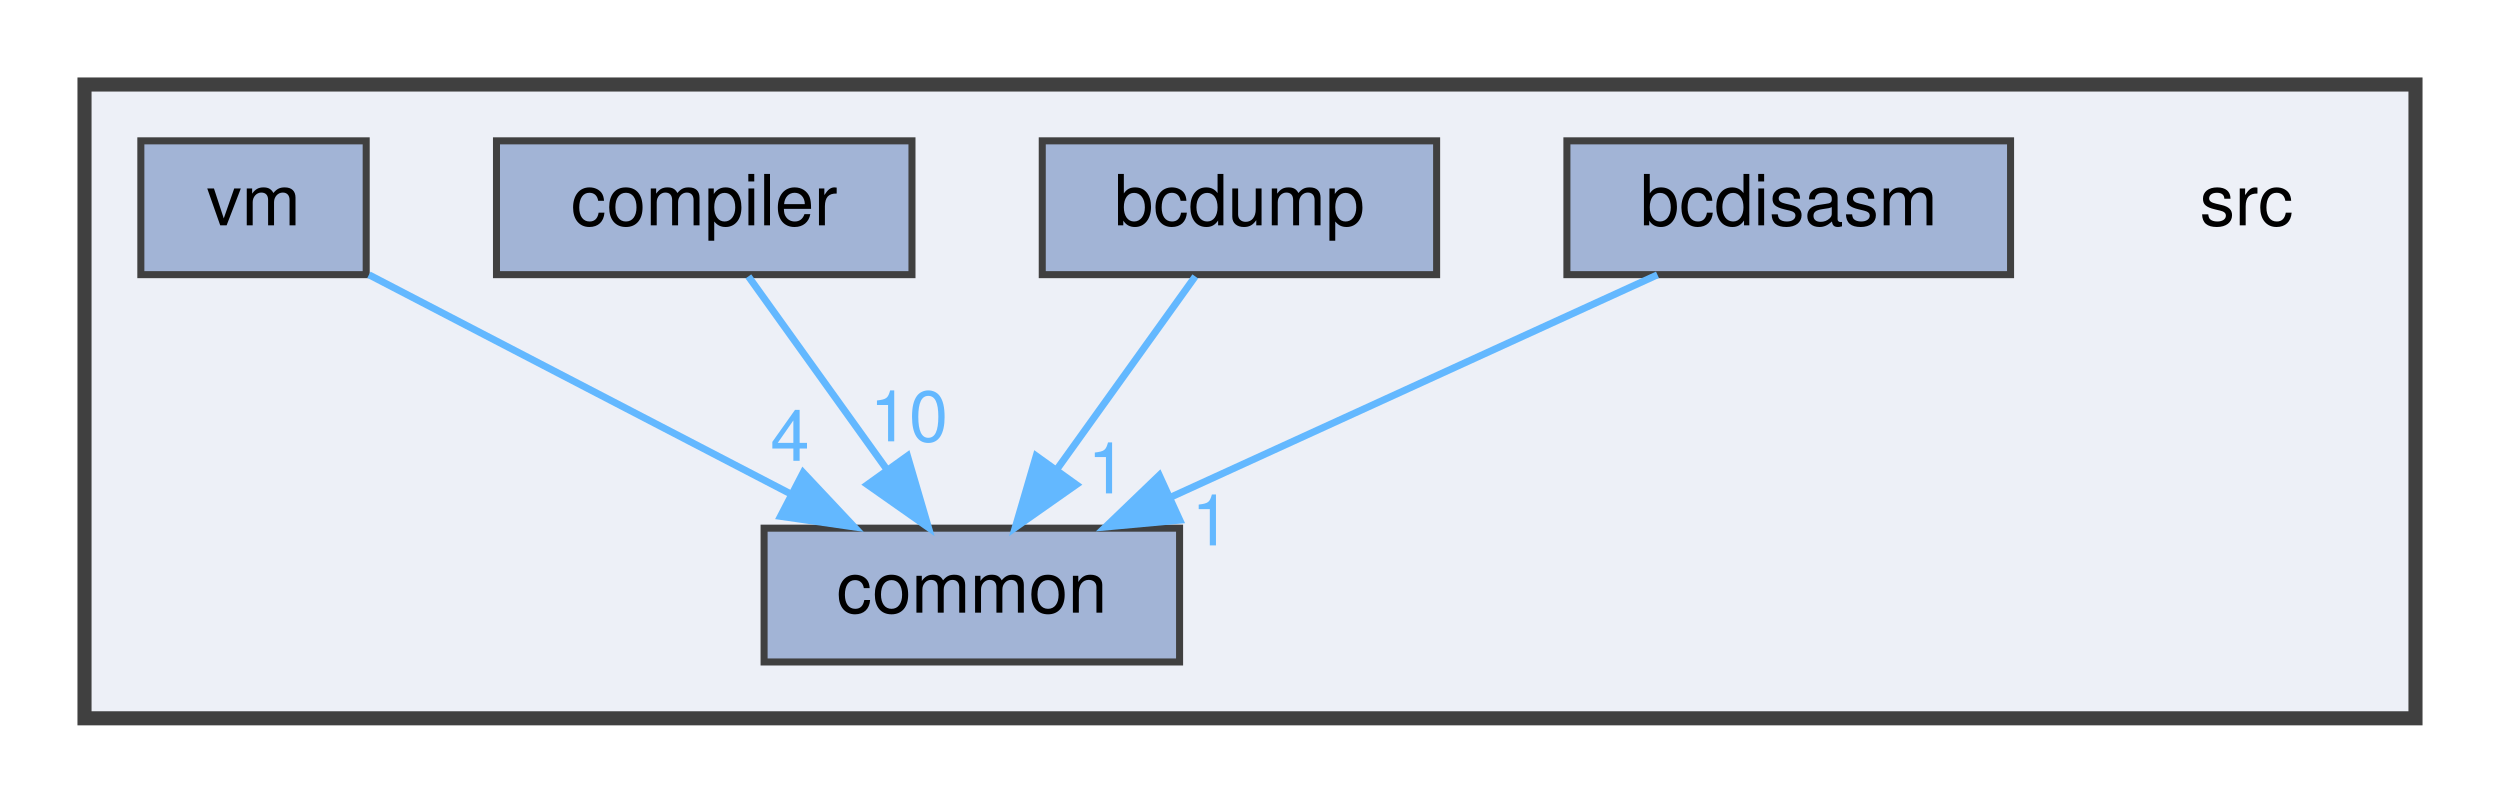
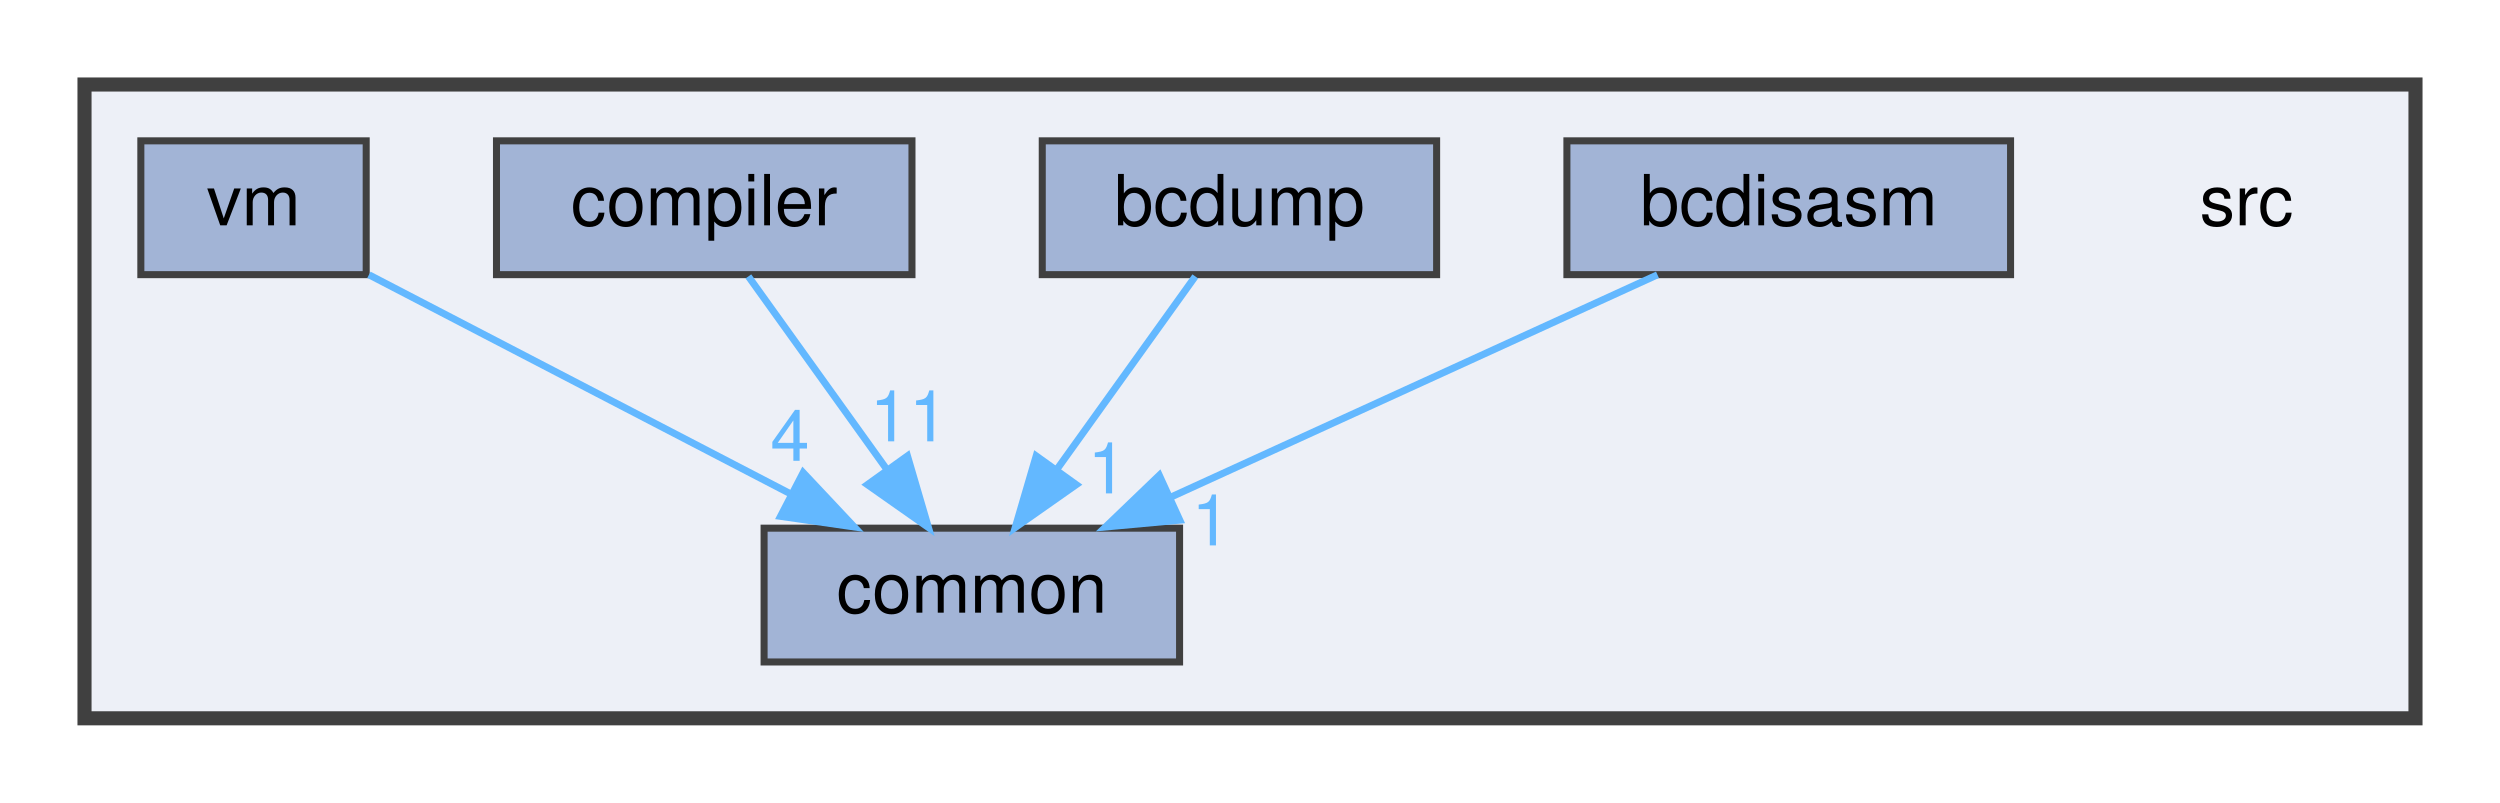
<svg xmlns="http://www.w3.org/2000/svg" xmlns:xlink="http://www.w3.org/1999/xlink" width="355pt" height="114pt" viewBox="0.00 0.00 355.00 114.00">
  <g id="graph0" class="graph" transform="scale(1 1) rotate(0) translate(4 110)">
    <g id="clust1" class="cluster">
      <g id="a_clust1">
        <a xlink:href="dir_68267d1309a1af8e8297ef4c3efbcdba.html" target="_top">
          <polygon fill="#edf0f7" stroke="#404040" stroke-width="2" points="8,-8 8,-98 339,-98 339,-8 8,-8" />
        </a>
      </g>
    </g>
    <g id="node1" class="node">
      <text text-anchor="middle" x="315" y="-78" font-family="Helvetica,sans-Serif" font-size="10.00">src</text>
    </g>
    <g id="node2" class="node">
      <g id="a_node2">
        <a xlink:href="dir_58a66d32176edc9a3384cdfb0858ee5f.html" target="_top" xlink:title="bcdisasm">
          <polygon fill="#a2b4d6" stroke="#404040" points="281.5,-90 218.5,-90 218.5,-71 281.5,-71 281.5,-90" />
          <text text-anchor="middle" x="250" y="-78" font-family="Helvetica,sans-Serif" font-size="10.00">bcdisasm</text>
        </a>
      </g>
    </g>
    <g id="node4" class="node">
      <g id="a_node4">
        <a xlink:href="dir_fdedb0aba14d44ce9d99bc100e026e6a.html" target="_top" xlink:title="common">
          <polygon fill="#a2b4d6" stroke="#404040" points="163.5,-35 104.5,-35 104.5,-16 163.5,-16 163.5,-35" />
          <text text-anchor="middle" x="134" y="-23" font-family="Helvetica,sans-Serif" font-size="10.00">common</text>
        </a>
      </g>
    </g>
    <g id="edge1" class="edge">
      <g id="a_edge1">
        <a xlink:href="dir_000000_000002.html" target="_top">
          <path fill="none" stroke="#63b8ff" d="M231.36,-70.98C212.7,-62.46 183.75,-49.23 162.26,-39.41" />
          <polygon fill="#63b8ff" stroke="#63b8ff" points="163.53,-36.14 152.98,-35.17 160.62,-42.51 163.53,-36.14" />
        </a>
      </g>
      <g id="a_edge1-headlabel">
        <a xlink:href="dir_000000_000002.html" target="_top" xlink:title="1">
          <text text-anchor="middle" x="167.98" y="-32.55" font-family="Helvetica,sans-Serif" font-size="10.00" fill="#63b8ff">1</text>
        </a>
      </g>
    </g>
    <g id="node3" class="node">
      <g id="a_node3">
        <a xlink:href="dir_f091bfff56edb1f6ee32709cb661b413.html" target="_top" xlink:title="bcdump">
          <polygon fill="#a2b4d6" stroke="#404040" points="200,-90 144,-90 144,-71 200,-71 200,-90" />
          <text text-anchor="middle" x="172" y="-78" font-family="Helvetica,sans-Serif" font-size="10.00">bcdump</text>
        </a>
      </g>
    </g>
    <g id="edge2" class="edge">
      <g id="a_edge2">
        <a xlink:href="dir_000001_000002.html" target="_top">
          <path fill="none" stroke="#63b8ff" d="M165.73,-70.75C160.41,-63.34 152.64,-52.5 146.12,-43.41" />
          <polygon fill="#63b8ff" stroke="#63b8ff" points="148.83,-41.18 140.16,-35.09 143.14,-45.26 148.83,-41.18" />
        </a>
      </g>
      <g id="a_edge2-headlabel">
        <a xlink:href="dir_000001_000002.html" target="_top" xlink:title="1">
          <text text-anchor="middle" x="153.23" y="-39.94" font-family="Helvetica,sans-Serif" font-size="10.00" fill="#63b8ff">1</text>
        </a>
      </g>
    </g>
    <g id="node5" class="node">
      <g id="a_node5">
        <a xlink:href="dir_f13bc85843fa14191e0ad4a3a157cf60.html" target="_top" xlink:title="compiler">
          <polygon fill="#a2b4d6" stroke="#404040" points="125.5,-90 66.5,-90 66.5,-71 125.5,-71 125.5,-90" />
          <text text-anchor="middle" x="96" y="-78" font-family="Helvetica,sans-Serif" font-size="10.00">compiler</text>
        </a>
      </g>
    </g>
    <g id="edge3" class="edge">
      <g id="a_edge3">
        <a xlink:href="dir_000003_000002.html" target="_top">
          <path fill="none" stroke="#63b8ff" d="M102.27,-70.75C107.59,-63.34 115.36,-52.5 121.88,-43.41" />
          <polygon fill="#63b8ff" stroke="#63b8ff" points="124.86,-45.26 127.84,-35.09 119.17,-41.18 124.86,-45.26" />
        </a>
      </g>
      <g id="a_edge3-headlabel">
-         <a xlink:href="dir_000003_000002.html" target="_top" xlink:title="10">
-           <text text-anchor="middle" x="125.07" y="-47.33" font-family="Helvetica,sans-Serif" font-size="10.00" fill="#63b8ff">10</text>
+         <a xlink:href="dir_000003_000002.html" target="_top" xlink:title="11">
+           <text text-anchor="middle" x="125.07" y="-47.33" font-family="Helvetica,sans-Serif" font-size="10.00" fill="#63b8ff">11</text>
        </a>
      </g>
    </g>
    <g id="node6" class="node">
      <g id="a_node6">
        <a xlink:href="dir_f56a3a135a8a10a38ba6cf6e5eb74c45.html" target="_top" xlink:title="vm">
          <polygon fill="#a2b4d6" stroke="#404040" points="48,-90 16,-90 16,-71 48,-71 48,-90" />
          <text text-anchor="middle" x="32" y="-78" font-family="Helvetica,sans-Serif" font-size="10.00">vm</text>
        </a>
      </g>
    </g>
    <g id="edge4" class="edge">
      <g id="a_edge4">
        <a xlink:href="dir_000005_000002.html" target="_top">
          <path fill="none" stroke="#63b8ff" d="M48.39,-70.98C64.57,-62.57 89.57,-49.59 108.38,-39.81" />
          <polygon fill="#63b8ff" stroke="#63b8ff" points="110.05,-42.89 117.31,-35.17 106.83,-36.68 110.05,-42.89" />
        </a>
      </g>
      <g id="a_edge4-headlabel">
        <a xlink:href="dir_000005_000002.html" target="_top" xlink:title="4">
          <text text-anchor="middle" x="108.17" y="-44.56" font-family="Helvetica,sans-Serif" font-size="10.00" fill="#63b8ff">4</text>
        </a>
      </g>
    </g>
  </g>
</svg>
